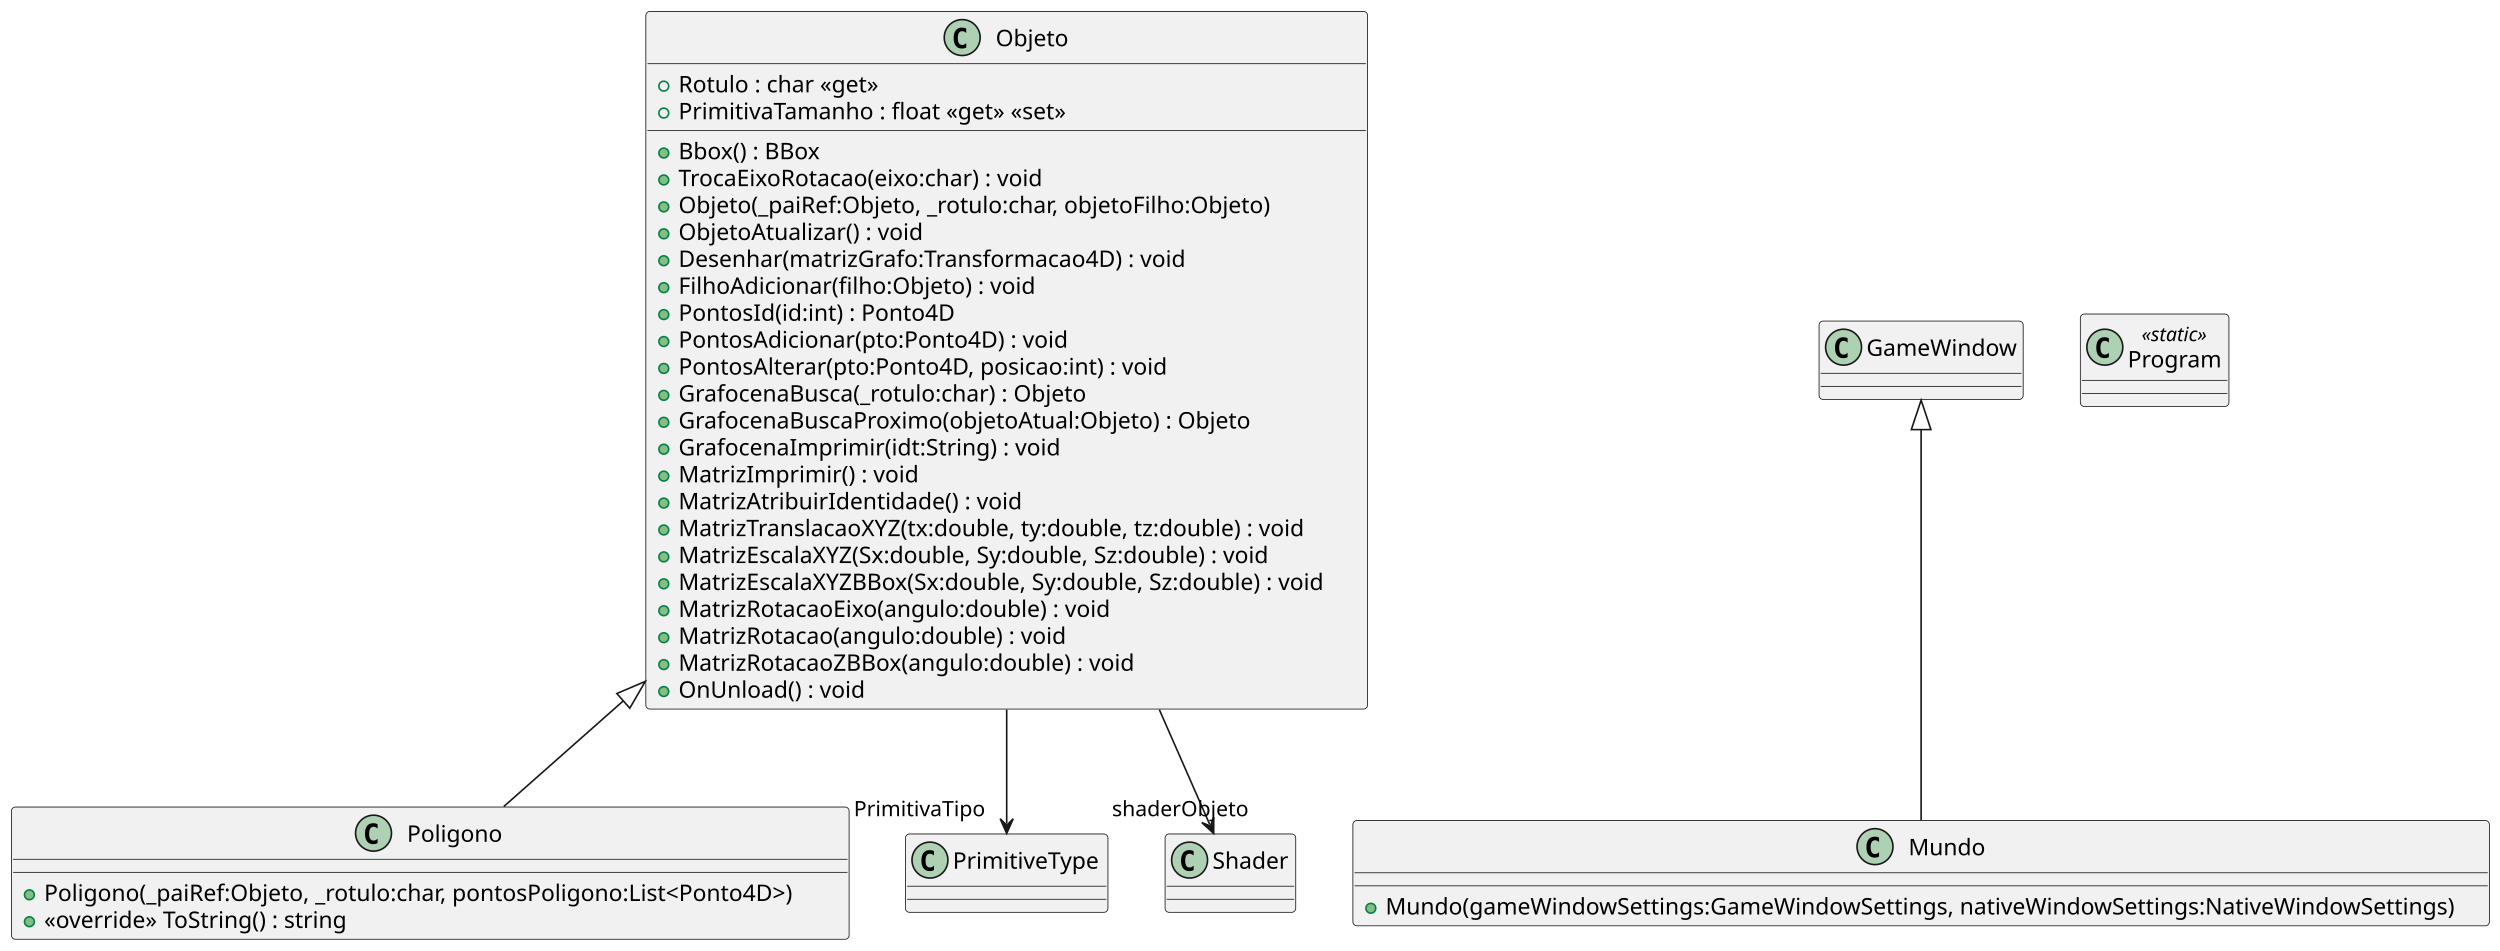
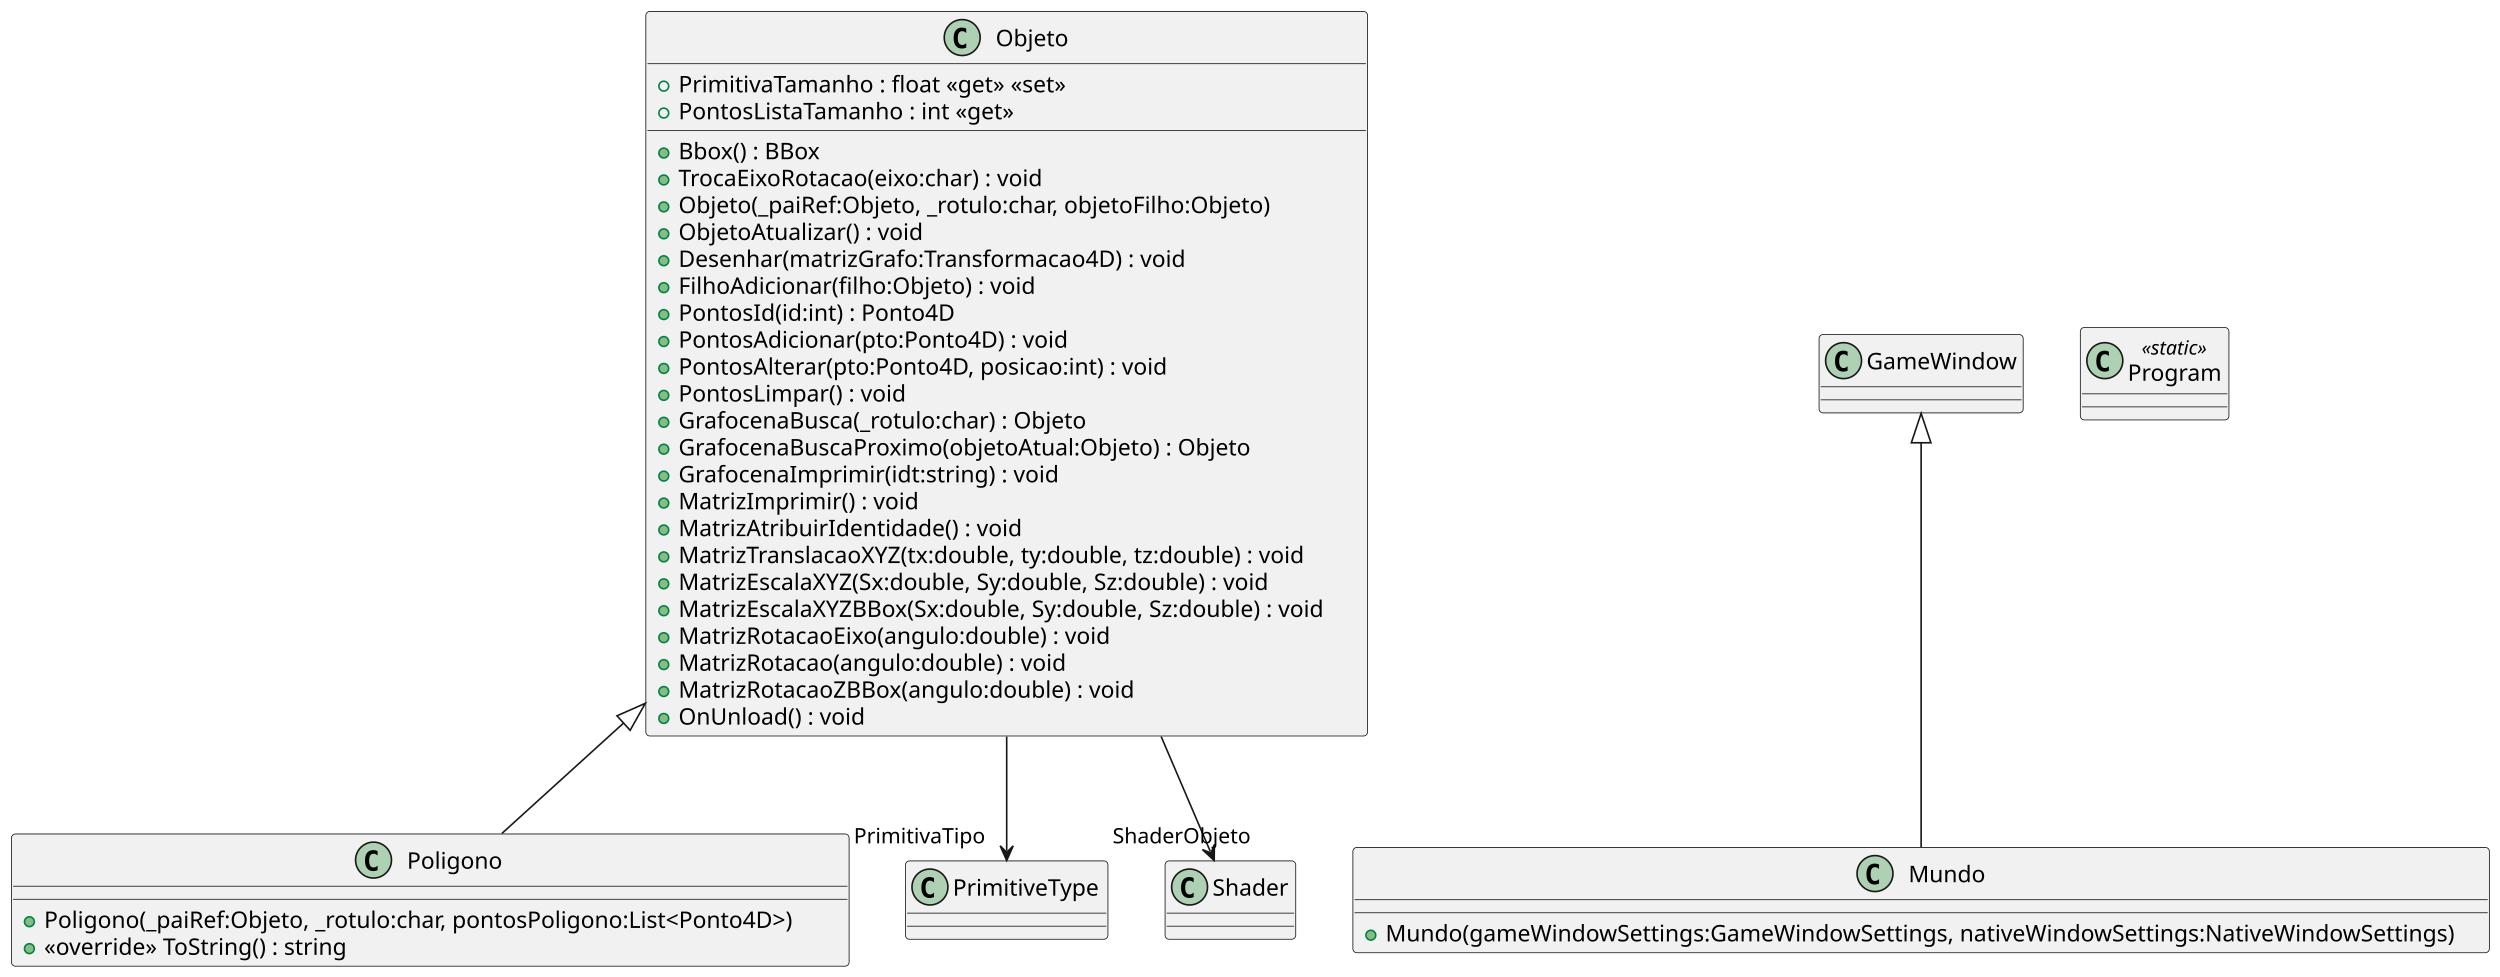
- <svg xmlns="http://www.w3.org/2000/svg" contentStyleType="text/css" height="582px" preserveAspectRatio="none" style="width:1531px;height:582px;background:#FFFFFF;" version="1.1" viewBox="0 0 1531 582" width="1531px" zoomAndPan="magnify">
+ <svg xmlns="http://www.w3.org/2000/svg" contentStyleType="text/css" height="598px" preserveAspectRatio="none" style="width:1531px;height:598px;background:#FFFFFF;" version="1.1" viewBox="0 0 1531 598" width="1531px" zoomAndPan="magnify">
  <defs />
  <g>
    <g id="elem_Poligono">
-       <rect codeLine="1" fill="#F1F1F1" height="80.977" id="Poligono" rx="2.5" ry="2.5" style="stroke:#181818;stroke-width:0.5;" width="513" x="7" y="494.23" />
-       <ellipse cx="228.75" cy="510.23" fill="#ADD1B2" rx="11" ry="11" style="stroke:#181818;stroke-width:1.0;" />
-       <path d="M231.223,516.373 Q230.642,516.672 230.003,516.821 Q229.364,516.971 228.658,516.971 Q226.151,516.971 224.832,515.319 Q223.512,513.667 223.512,510.546 Q223.512,507.416 224.832,505.765 Q226.151,504.113 228.658,504.113 Q229.364,504.113 230.011,504.262 Q230.659,504.412 231.223,504.711 L231.223,507.433 Q230.592,506.852 229.999,506.582 Q229.405,506.312 228.774,506.312 Q227.43,506.312 226.745,507.379 Q226.06,508.446 226.06,510.546 Q226.06,512.638 226.745,513.704 Q227.43,514.771 228.774,514.771 Q229.405,514.771 229.999,514.501 Q230.592,514.231 231.223,513.65 Z " fill="#000000" />
-       <text fill="#000000" font-family="sans-serif" font-size="14" lengthAdjust="spacing" textLength="61" x="249.25" y="515.521">Poligono</text>
-       <line style="stroke:#181818;stroke-width:0.5;" x1="8" x2="519" y1="526.23" y2="526.23" />
-       <line style="stroke:#181818;stroke-width:0.5;" x1="8" x2="519" y1="534.23" y2="534.23" />
-       <ellipse cx="18" cy="547.974" fill="#84BE84" rx="3" ry="3" style="stroke:#038048;stroke-width:1.0;" />
-       <text fill="#000000" font-family="sans-serif" font-size="14" lengthAdjust="spacing" textLength="487" x="27" y="551.765">Poligono(_paiRef:Objeto, _rotulo:char, pontosPoligono:List&lt;Ponto4D&gt;)</text>
-       <ellipse cx="18" cy="564.462" fill="#84BE84" rx="3" ry="3" style="stroke:#038048;stroke-width:1.0;" />
-       <text fill="#000000" font-family="sans-serif" font-size="14" lengthAdjust="spacing" textLength="196" x="27" y="568.253">«override» ToString() : string</text>
+       <rect codeLine="1" fill="#F1F1F1" height="80.977" id="Poligono" rx="2.5" ry="2.5" style="stroke:#181818;stroke-width:0.5;" width="513" x="7" y="510.72" />
+       <ellipse cx="228.75" cy="526.72" fill="#ADD1B2" rx="11" ry="11" style="stroke:#181818;stroke-width:1.0;" />
+       <path d="M231.223,532.863 Q230.642,533.162 230.003,533.311 Q229.364,533.461 228.658,533.461 Q226.151,533.461 224.832,531.809 Q223.512,530.157 223.512,527.036 Q223.512,523.907 224.832,522.255 Q226.151,520.603 228.658,520.603 Q229.364,520.603 230.011,520.752 Q230.659,520.902 231.223,521.201 L231.223,523.923 Q230.592,523.342 229.999,523.072 Q229.405,522.803 228.774,522.803 Q227.43,522.803 226.745,523.869 Q226.06,524.936 226.06,527.036 Q226.06,529.128 226.745,530.194 Q227.43,531.261 228.774,531.261 Q229.405,531.261 229.999,530.991 Q230.592,530.721 231.223,530.14 Z " fill="#000000" />
+       <text fill="#000000" font-family="sans-serif" font-size="14" lengthAdjust="spacing" textLength="61" x="249.25" y="532.011">Poligono</text>
+       <line style="stroke:#181818;stroke-width:0.5;" x1="8" x2="519" y1="542.72" y2="542.72" />
+       <line style="stroke:#181818;stroke-width:0.5;" x1="8" x2="519" y1="550.72" y2="550.72" />
+       <ellipse cx="18" cy="564.464" fill="#84BE84" rx="3" ry="3" style="stroke:#038048;stroke-width:1.0;" />
+       <text fill="#000000" font-family="sans-serif" font-size="14" lengthAdjust="spacing" textLength="487" x="27" y="568.255">Poligono(_paiRef:Objeto, _rotulo:char, pontosPoligono:List&lt;Ponto4D&gt;)</text>
+       <ellipse cx="18" cy="580.952" fill="#84BE84" rx="3" ry="3" style="stroke:#038048;stroke-width:1.0;" />
+       <text fill="#000000" font-family="sans-serif" font-size="14" lengthAdjust="spacing" textLength="196" x="27" y="584.743">«override» ToString() : string</text>
    </g>
    <g id="elem_Objeto">
-       <rect codeLine="1" fill="#F1F1F1" height="427.231" id="Objeto" rx="2.5" ry="2.5" style="stroke:#181818;stroke-width:0.5;" width="442" x="395.5" y="7" />
+       <rect codeLine="1" fill="#F1F1F1" height="443.719" id="Objeto" rx="2.5" ry="2.5" style="stroke:#181818;stroke-width:0.5;" width="442" x="395.5" y="7" />
      <ellipse cx="589.25" cy="23" fill="#ADD1B2" rx="11" ry="11" style="stroke:#181818;stroke-width:1.0;" />
      <path d="M591.723,29.143 Q591.142,29.442 590.503,29.591 Q589.864,29.741 589.158,29.741 Q586.651,29.741 585.332,28.089 Q584.012,26.437 584.012,23.316 Q584.012,20.186 585.332,18.535 Q586.651,16.883 589.158,16.883 Q589.864,16.883 590.511,17.032 Q591.159,17.182 591.723,17.48 L591.723,20.203 Q591.092,19.622 590.499,19.352 Q589.905,19.082 589.274,19.082 Q587.93,19.082 587.245,20.149 Q586.56,21.216 586.56,23.316 Q586.56,25.408 587.245,26.474 Q587.93,27.541 589.274,27.541 Q589.905,27.541 590.499,27.271 Q591.092,27.002 591.723,26.42 Z " fill="#000000" />
      <text fill="#000000" font-family="sans-serif" font-size="14" lengthAdjust="spacing" textLength="46" x="609.75" y="28.291">Objeto</text>
      <line style="stroke:#181818;stroke-width:0.5;" x1="396.5" x2="836.5" y1="39" y2="39" />
      <ellipse cx="406.5" cy="52.744" fill="none" rx="3" ry="3" style="stroke:#038048;stroke-width:1.0;" />
-       <text fill="#000000" font-family="sans-serif" font-size="14" lengthAdjust="spacing" textLength="127" x="415.5" y="56.535">Rotulo : char «get»</text>
+       <text fill="#000000" font-family="sans-serif" font-size="14" lengthAdjust="spacing" textLength="245" x="415.5" y="56.535">PrimitivaTamanho : float «get» «set»</text>
      <ellipse cx="406.5" cy="69.232" fill="none" rx="3" ry="3" style="stroke:#038048;stroke-width:1.0;" />
-       <text fill="#000000" font-family="sans-serif" font-size="14" lengthAdjust="spacing" textLength="245" x="415.5" y="73.023">PrimitivaTamanho : float «get» «set»</text>
+       <text fill="#000000" font-family="sans-serif" font-size="14" lengthAdjust="spacing" textLength="213" x="415.5" y="73.023">PontosListaTamanho : int «get»</text>
      <line style="stroke:#181818;stroke-width:0.5;" x1="396.5" x2="836.5" y1="79.977" y2="79.977" />
      <ellipse cx="406.5" cy="93.721" fill="#84BE84" rx="3" ry="3" style="stroke:#038048;stroke-width:1.0;" />
      <text fill="#000000" font-family="sans-serif" font-size="14" lengthAdjust="spacing" textLength="91" x="415.5" y="97.512">Bbox() : BBox</text>
      <ellipse cx="406.5" cy="110.209" fill="#84BE84" rx="3" ry="3" style="stroke:#038048;stroke-width:1.0;" />
      <text fill="#000000" font-family="sans-serif" font-size="14" lengthAdjust="spacing" textLength="239" x="415.5" y="114">TrocaEixoRotacao(eixo:char) : void</text>
      <ellipse cx="406.5" cy="126.697" fill="#84BE84" rx="3" ry="3" style="stroke:#038048;stroke-width:1.0;" />
      <text fill="#000000" font-family="sans-serif" font-size="14" lengthAdjust="spacing" textLength="383" x="415.5" y="130.488">Objeto(_paiRef:Objeto, _rotulo:char, objetoFilho:Objeto)</text>
      <ellipse cx="406.5" cy="143.185" fill="#84BE84" rx="3" ry="3" style="stroke:#038048;stroke-width:1.0;" />
      <text fill="#000000" font-family="sans-serif" font-size="14" lengthAdjust="spacing" textLength="159" x="415.5" y="146.977">ObjetoAtualizar() : void</text>
      <ellipse cx="406.5" cy="159.674" fill="#84BE84" rx="3" ry="3" style="stroke:#038048;stroke-width:1.0;" />
      <text fill="#000000" font-family="sans-serif" font-size="14" lengthAdjust="spacing" textLength="325" x="415.5" y="163.465">Desenhar(matrizGrafo:Transformacao4D) : void</text>
      <ellipse cx="406.5" cy="176.162" fill="#84BE84" rx="3" ry="3" style="stroke:#038048;stroke-width:1.0;" />
      <text fill="#000000" font-family="sans-serif" font-size="14" lengthAdjust="spacing" textLength="232" x="415.5" y="179.953">FilhoAdicionar(filho:Objeto) : void</text>
      <ellipse cx="406.5" cy="192.65" fill="#84BE84" rx="3" ry="3" style="stroke:#038048;stroke-width:1.0;" />
      <text fill="#000000" font-family="sans-serif" font-size="14" lengthAdjust="spacing" textLength="176" x="415.5" y="196.441">PontosId(id:int) : Ponto4D</text>
      <ellipse cx="406.5" cy="209.139" fill="#84BE84" rx="3" ry="3" style="stroke:#038048;stroke-width:1.0;" />
      <text fill="#000000" font-family="sans-serif" font-size="14" lengthAdjust="spacing" textLength="250" x="415.5" y="212.93">PontosAdicionar(pto:Ponto4D) : void</text>
      <ellipse cx="406.5" cy="225.627" fill="#84BE84" rx="3" ry="3" style="stroke:#038048;stroke-width:1.0;" />
      <text fill="#000000" font-family="sans-serif" font-size="14" lengthAdjust="spacing" textLength="314" x="415.5" y="229.418">PontosAlterar(pto:Ponto4D, posicao:int) : void</text>
      <ellipse cx="406.5" cy="242.115" fill="#84BE84" rx="3" ry="3" style="stroke:#038048;stroke-width:1.0;" />
-       <text fill="#000000" font-family="sans-serif" font-size="14" lengthAdjust="spacing" textLength="260" x="415.5" y="245.906">GrafocenaBusca(_rotulo:char) : Objeto</text>
+       <text fill="#000000" font-family="sans-serif" font-size="14" lengthAdjust="spacing" textLength="145" x="415.5" y="245.906">PontosLimpar() : void</text>
      <ellipse cx="406.5" cy="258.603" fill="#84BE84" rx="3" ry="3" style="stroke:#038048;stroke-width:1.0;" />
-       <text fill="#000000" font-family="sans-serif" font-size="14" lengthAdjust="spacing" textLength="365" x="415.5" y="262.394">GrafocenaBuscaProximo(objetoAtual:Objeto) : Objeto</text>
+       <text fill="#000000" font-family="sans-serif" font-size="14" lengthAdjust="spacing" textLength="260" x="415.5" y="262.394">GrafocenaBusca(_rotulo:char) : Objeto</text>
      <ellipse cx="406.5" cy="275.092" fill="#84BE84" rx="3" ry="3" style="stroke:#038048;stroke-width:1.0;" />
-       <text fill="#000000" font-family="sans-serif" font-size="14" lengthAdjust="spacing" textLength="243" x="415.5" y="278.883">GrafocenaImprimir(idt:String) : void</text>
+       <text fill="#000000" font-family="sans-serif" font-size="14" lengthAdjust="spacing" textLength="365" x="415.5" y="278.883">GrafocenaBuscaProximo(objetoAtual:Objeto) : Objeto</text>
      <ellipse cx="406.5" cy="291.58" fill="#84BE84" rx="3" ry="3" style="stroke:#038048;stroke-width:1.0;" />
-       <text fill="#000000" font-family="sans-serif" font-size="14" lengthAdjust="spacing" textLength="153" x="415.5" y="295.371">MatrizImprimir() : void</text>
+       <text fill="#000000" font-family="sans-serif" font-size="14" lengthAdjust="spacing" textLength="242" x="415.5" y="295.371">GrafocenaImprimir(idt:string) : void</text>
      <ellipse cx="406.5" cy="308.068" fill="#84BE84" rx="3" ry="3" style="stroke:#038048;stroke-width:1.0;" />
-       <text fill="#000000" font-family="sans-serif" font-size="14" lengthAdjust="spacing" textLength="220" x="415.5" y="311.859">MatrizAtribuirIdentidade() : void</text>
+       <text fill="#000000" font-family="sans-serif" font-size="14" lengthAdjust="spacing" textLength="153" x="415.5" y="311.859">MatrizImprimir() : void</text>
      <ellipse cx="406.5" cy="324.557" fill="#84BE84" rx="3" ry="3" style="stroke:#038048;stroke-width:1.0;" />
-       <text fill="#000000" font-family="sans-serif" font-size="14" lengthAdjust="spacing" textLength="406" x="415.5" y="328.348">MatrizTranslacaoXYZ(tx:double, ty:double, tz:double) : void</text>
+       <text fill="#000000" font-family="sans-serif" font-size="14" lengthAdjust="spacing" textLength="220" x="415.5" y="328.348">MatrizAtribuirIdentidade() : void</text>
      <ellipse cx="406.5" cy="341.045" fill="#84BE84" rx="3" ry="3" style="stroke:#038048;stroke-width:1.0;" />
-       <text fill="#000000" font-family="sans-serif" font-size="14" lengthAdjust="spacing" textLength="382" x="415.5" y="344.836">MatrizEscalaXYZ(Sx:double, Sy:double, Sz:double) : void</text>
+       <text fill="#000000" font-family="sans-serif" font-size="14" lengthAdjust="spacing" textLength="406" x="415.5" y="344.836">MatrizTranslacaoXYZ(tx:double, ty:double, tz:double) : void</text>
      <ellipse cx="406.5" cy="357.533" fill="#84BE84" rx="3" ry="3" style="stroke:#038048;stroke-width:1.0;" />
-       <text fill="#000000" font-family="sans-serif" font-size="14" lengthAdjust="spacing" textLength="416" x="415.5" y="361.324">MatrizEscalaXYZBBox(Sx:double, Sy:double, Sz:double) : void</text>
+       <text fill="#000000" font-family="sans-serif" font-size="14" lengthAdjust="spacing" textLength="382" x="415.5" y="361.324">MatrizEscalaXYZ(Sx:double, Sy:double, Sz:double) : void</text>
      <ellipse cx="406.5" cy="374.022" fill="#84BE84" rx="3" ry="3" style="stroke:#038048;stroke-width:1.0;" />
-       <text fill="#000000" font-family="sans-serif" font-size="14" lengthAdjust="spacing" textLength="279" x="415.5" y="377.812">MatrizRotacaoEixo(angulo:double) : void</text>
+       <text fill="#000000" font-family="sans-serif" font-size="14" lengthAdjust="spacing" textLength="416" x="415.5" y="377.812">MatrizEscalaXYZBBox(Sx:double, Sy:double, Sz:double) : void</text>
      <ellipse cx="406.5" cy="390.51" fill="#84BE84" rx="3" ry="3" style="stroke:#038048;stroke-width:1.0;" />
-       <text fill="#000000" font-family="sans-serif" font-size="14" lengthAdjust="spacing" textLength="249" x="415.5" y="394.301">MatrizRotacao(angulo:double) : void</text>
+       <text fill="#000000" font-family="sans-serif" font-size="14" lengthAdjust="spacing" textLength="279" x="415.5" y="394.301">MatrizRotacaoEixo(angulo:double) : void</text>
      <ellipse cx="406.5" cy="406.998" fill="#84BE84" rx="3" ry="3" style="stroke:#038048;stroke-width:1.0;" />
-       <text fill="#000000" font-family="sans-serif" font-size="14" lengthAdjust="spacing" textLength="291" x="415.5" y="410.789">MatrizRotacaoZBBox(angulo:double) : void</text>
+       <text fill="#000000" font-family="sans-serif" font-size="14" lengthAdjust="spacing" textLength="249" x="415.5" y="410.789">MatrizRotacao(angulo:double) : void</text>
      <ellipse cx="406.5" cy="423.486" fill="#84BE84" rx="3" ry="3" style="stroke:#038048;stroke-width:1.0;" />
-       <text fill="#000000" font-family="sans-serif" font-size="14" lengthAdjust="spacing" textLength="120" x="415.5" y="427.277">OnUnload() : void</text>
+       <text fill="#000000" font-family="sans-serif" font-size="14" lengthAdjust="spacing" textLength="291" x="415.5" y="427.277">MatrizRotacaoZBBox(angulo:double) : void</text>
+       <ellipse cx="406.5" cy="439.975" fill="#84BE84" rx="3" ry="3" style="stroke:#038048;stroke-width:1.0;" />
+       <text fill="#000000" font-family="sans-serif" font-size="14" lengthAdjust="spacing" textLength="120" x="415.5" y="443.766">OnUnload() : void</text>
    </g>
    <g id="elem_Mundo">
-       <rect codeLine="1" fill="#F1F1F1" height="64.488" id="Mundo" rx="2.5" ry="2.5" style="stroke:#181818;stroke-width:0.5;" width="696" x="828.5" y="502.48" />
-       <ellipse cx="1148.25" cy="518.48" fill="#ADD1B2" rx="11" ry="11" style="stroke:#181818;stroke-width:1.0;" />
-       <path d="M1150.723,524.623 Q1150.142,524.922 1149.503,525.071 Q1148.864,525.221 1148.158,525.221 Q1145.651,525.221 1144.332,523.569 Q1143.012,521.917 1143.012,518.796 Q1143.012,515.667 1144.332,514.015 Q1145.651,512.363 1148.158,512.363 Q1148.864,512.363 1149.511,512.512 Q1150.159,512.662 1150.723,512.961 L1150.723,515.683 Q1150.092,515.102 1149.499,514.832 Q1148.905,514.562 1148.274,514.562 Q1146.93,514.562 1146.245,515.629 Q1145.56,516.696 1145.56,518.796 Q1145.56,520.888 1146.245,521.954 Q1146.93,523.021 1148.274,523.021 Q1148.905,523.021 1149.499,522.751 Q1150.092,522.481 1150.723,521.9 Z " fill="#000000" />
-       <text fill="#000000" font-family="sans-serif" font-size="14" lengthAdjust="spacing" textLength="48" x="1168.75" y="523.771">Mundo</text>
-       <line style="stroke:#181818;stroke-width:0.5;" x1="829.5" x2="1523.5" y1="534.48" y2="534.48" />
-       <line style="stroke:#181818;stroke-width:0.5;" x1="829.5" x2="1523.5" y1="542.48" y2="542.48" />
-       <ellipse cx="839.5" cy="556.224" fill="#84BE84" rx="3" ry="3" style="stroke:#038048;stroke-width:1.0;" />
-       <text fill="#000000" font-family="sans-serif" font-size="14" lengthAdjust="spacing" textLength="670" x="848.5" y="560.015">Mundo(gameWindowSettings:GameWindowSettings, nativeWindowSettings:NativeWindowSettings)</text>
+       <rect codeLine="1" fill="#F1F1F1" height="64.488" id="Mundo" rx="2.5" ry="2.5" style="stroke:#181818;stroke-width:0.5;" width="696" x="828.5" y="518.97" />
+       <ellipse cx="1148.25" cy="534.97" fill="#ADD1B2" rx="11" ry="11" style="stroke:#181818;stroke-width:1.0;" />
+       <path d="M1150.723,541.113 Q1150.142,541.412 1149.503,541.561 Q1148.864,541.711 1148.158,541.711 Q1145.651,541.711 1144.332,540.059 Q1143.012,538.407 1143.012,535.286 Q1143.012,532.157 1144.332,530.505 Q1145.651,528.853 1148.158,528.853 Q1148.864,528.853 1149.511,529.002 Q1150.159,529.152 1150.723,529.451 L1150.723,532.173 Q1150.092,531.592 1149.499,531.322 Q1148.905,531.053 1148.274,531.053 Q1146.93,531.053 1146.245,532.119 Q1145.56,533.186 1145.56,535.286 Q1145.56,537.378 1146.245,538.444 Q1146.93,539.511 1148.274,539.511 Q1148.905,539.511 1149.499,539.241 Q1150.092,538.971 1150.723,538.39 Z " fill="#000000" />
+       <text fill="#000000" font-family="sans-serif" font-size="14" lengthAdjust="spacing" textLength="48" x="1168.75" y="540.261">Mundo</text>
+       <line style="stroke:#181818;stroke-width:0.5;" x1="829.5" x2="1523.5" y1="550.97" y2="550.97" />
+       <line style="stroke:#181818;stroke-width:0.5;" x1="829.5" x2="1523.5" y1="558.97" y2="558.97" />
+       <ellipse cx="839.5" cy="572.714" fill="#84BE84" rx="3" ry="3" style="stroke:#038048;stroke-width:1.0;" />
+       <text fill="#000000" font-family="sans-serif" font-size="14" lengthAdjust="spacing" textLength="670" x="848.5" y="576.505">Mundo(gameWindowSettings:GameWindowSettings, nativeWindowSettings:NativeWindowSettings)</text>
    </g>
    <g id="elem_GameWindow">
-       <rect fill="#F1F1F1" height="48" id="GameWindow" rx="2.5" ry="2.5" style="stroke:#181818;stroke-width:0.5;" width="125" x="1114" y="196.62" />
-       <ellipse cx="1129" cy="212.62" fill="#ADD1B2" rx="11" ry="11" style="stroke:#181818;stroke-width:1.0;" />
-       <path d="M1131.473,218.763 Q1130.892,219.062 1130.253,219.211 Q1129.614,219.361 1128.908,219.361 Q1126.401,219.361 1125.082,217.709 Q1123.762,216.057 1123.762,212.936 Q1123.762,209.806 1125.082,208.155 Q1126.401,206.503 1128.908,206.503 Q1129.614,206.503 1130.261,206.652 Q1130.909,206.802 1131.473,207.101 L1131.473,209.823 Q1130.842,209.242 1130.249,208.972 Q1129.655,208.702 1129.024,208.702 Q1127.68,208.702 1126.995,209.769 Q1126.31,210.836 1126.31,212.936 Q1126.31,215.028 1126.995,216.094 Q1127.68,217.161 1129.024,217.161 Q1129.655,217.161 1130.249,216.891 Q1130.842,216.621 1131.473,216.04 Z " fill="#000000" />
-       <text fill="#000000" font-family="sans-serif" font-size="14" lengthAdjust="spacing" textLength="93" x="1143" y="217.911">GameWindow</text>
-       <line style="stroke:#181818;stroke-width:0.5;" x1="1115" x2="1238" y1="228.62" y2="228.62" />
-       <line style="stroke:#181818;stroke-width:0.5;" x1="1115" x2="1238" y1="236.62" y2="236.62" />
+       <rect fill="#F1F1F1" height="48" id="GameWindow" rx="2.5" ry="2.5" style="stroke:#181818;stroke-width:0.5;" width="125" x="1114" y="204.86" />
+       <ellipse cx="1129" cy="220.86" fill="#ADD1B2" rx="11" ry="11" style="stroke:#181818;stroke-width:1.0;" />
+       <path d="M1131.473,227.003 Q1130.892,227.302 1130.253,227.451 Q1129.614,227.601 1128.908,227.601 Q1126.401,227.601 1125.082,225.949 Q1123.762,224.297 1123.762,221.176 Q1123.762,218.047 1125.082,216.395 Q1126.401,214.743 1128.908,214.743 Q1129.614,214.743 1130.261,214.892 Q1130.909,215.042 1131.473,215.34 L1131.473,218.063 Q1130.842,217.482 1130.249,217.212 Q1129.655,216.942 1129.024,216.942 Q1127.68,216.942 1126.995,218.009 Q1126.31,219.076 1126.31,221.176 Q1126.31,223.268 1126.995,224.334 Q1127.68,225.401 1129.024,225.401 Q1129.655,225.401 1130.249,225.131 Q1130.842,224.862 1131.473,224.28 Z " fill="#000000" />
+       <text fill="#000000" font-family="sans-serif" font-size="14" lengthAdjust="spacing" textLength="93" x="1143" y="226.151">GameWindow</text>
+       <line style="stroke:#181818;stroke-width:0.5;" x1="1115" x2="1238" y1="236.86" y2="236.86" />
+       <line style="stroke:#181818;stroke-width:0.5;" x1="1115" x2="1238" y1="244.86" y2="244.86" />
    </g>
    <g id="elem_PrimitiveType">
-       <rect fill="#F1F1F1" height="48" id="PrimitiveType" rx="2.5" ry="2.5" style="stroke:#181818;stroke-width:0.5;" width="124" x="554.5" y="510.72" />
-       <ellipse cx="569.5" cy="526.72" fill="#ADD1B2" rx="11" ry="11" style="stroke:#181818;stroke-width:1.0;" />
-       <path d="M571.973,532.863 Q571.392,533.162 570.753,533.311 Q570.114,533.461 569.408,533.461 Q566.901,533.461 565.582,531.809 Q564.262,530.157 564.262,527.036 Q564.262,523.907 565.582,522.255 Q566.901,520.603 569.408,520.603 Q570.114,520.603 570.761,520.752 Q571.409,520.902 571.973,521.201 L571.973,523.923 Q571.342,523.342 570.749,523.072 Q570.155,522.803 569.524,522.803 Q568.18,522.803 567.495,523.869 Q566.81,524.936 566.81,527.036 Q566.81,529.128 567.495,530.194 Q568.18,531.261 569.524,531.261 Q570.155,531.261 570.749,530.991 Q571.342,530.721 571.973,530.14 Z " fill="#000000" />
-       <text fill="#000000" font-family="sans-serif" font-size="14" lengthAdjust="spacing" textLength="92" x="583.5" y="532.011">PrimitiveType</text>
-       <line style="stroke:#181818;stroke-width:0.5;" x1="555.5" x2="677.5" y1="542.72" y2="542.72" />
-       <line style="stroke:#181818;stroke-width:0.5;" x1="555.5" x2="677.5" y1="550.72" y2="550.72" />
+       <rect fill="#F1F1F1" height="48" id="PrimitiveType" rx="2.5" ry="2.5" style="stroke:#181818;stroke-width:0.5;" width="124" x="554.5" y="527.21" />
+       <ellipse cx="569.5" cy="543.21" fill="#ADD1B2" rx="11" ry="11" style="stroke:#181818;stroke-width:1.0;" />
+       <path d="M571.973,549.353 Q571.392,549.652 570.753,549.801 Q570.114,549.951 569.408,549.951 Q566.901,549.951 565.582,548.299 Q564.262,546.647 564.262,543.526 Q564.262,540.396 565.582,538.745 Q566.901,537.093 569.408,537.093 Q570.114,537.093 570.761,537.242 Q571.409,537.392 571.973,537.691 L571.973,540.413 Q571.342,539.832 570.749,539.562 Q570.155,539.293 569.524,539.293 Q568.18,539.293 567.495,540.359 Q566.81,541.426 566.81,543.526 Q566.81,545.618 567.495,546.684 Q568.18,547.751 569.524,547.751 Q570.155,547.751 570.749,547.481 Q571.342,547.212 571.973,546.63 Z " fill="#000000" />
+       <text fill="#000000" font-family="sans-serif" font-size="14" lengthAdjust="spacing" textLength="92" x="583.5" y="548.501">PrimitiveType</text>
+       <line style="stroke:#181818;stroke-width:0.5;" x1="555.5" x2="677.5" y1="559.21" y2="559.21" />
+       <line style="stroke:#181818;stroke-width:0.5;" x1="555.5" x2="677.5" y1="567.21" y2="567.21" />
    </g>
    <g id="elem_Shader">
-       <rect fill="#F1F1F1" height="48" id="Shader" rx="2.5" ry="2.5" style="stroke:#181818;stroke-width:0.5;" width="80" x="713.5" y="510.72" />
-       <ellipse cx="728.5" cy="526.72" fill="#ADD1B2" rx="11" ry="11" style="stroke:#181818;stroke-width:1.0;" />
-       <path d="M730.973,532.863 Q730.392,533.162 729.753,533.311 Q729.114,533.461 728.408,533.461 Q725.901,533.461 724.582,531.809 Q723.262,530.157 723.262,527.036 Q723.262,523.907 724.582,522.255 Q725.901,520.603 728.408,520.603 Q729.114,520.603 729.761,520.752 Q730.409,520.902 730.973,521.201 L730.973,523.923 Q730.342,523.342 729.749,523.072 Q729.155,522.803 728.524,522.803 Q727.18,522.803 726.495,523.869 Q725.81,524.936 725.81,527.036 Q725.81,529.128 726.495,530.194 Q727.18,531.261 728.524,531.261 Q729.155,531.261 729.749,530.991 Q730.342,530.721 730.973,530.14 Z " fill="#000000" />
-       <text fill="#000000" font-family="sans-serif" font-size="14" lengthAdjust="spacing" textLength="48" x="742.5" y="532.011">Shader</text>
-       <line style="stroke:#181818;stroke-width:0.5;" x1="714.5" x2="792.5" y1="542.72" y2="542.72" />
-       <line style="stroke:#181818;stroke-width:0.5;" x1="714.5" x2="792.5" y1="550.72" y2="550.72" />
+       <rect fill="#F1F1F1" height="48" id="Shader" rx="2.5" ry="2.5" style="stroke:#181818;stroke-width:0.5;" width="80" x="713.5" y="527.21" />
+       <ellipse cx="728.5" cy="543.21" fill="#ADD1B2" rx="11" ry="11" style="stroke:#181818;stroke-width:1.0;" />
+       <path d="M730.973,549.353 Q730.392,549.652 729.753,549.801 Q729.114,549.951 728.408,549.951 Q725.901,549.951 724.582,548.299 Q723.262,546.647 723.262,543.526 Q723.262,540.396 724.582,538.745 Q725.901,537.093 728.408,537.093 Q729.114,537.093 729.761,537.242 Q730.409,537.392 730.973,537.691 L730.973,540.413 Q730.342,539.832 729.749,539.562 Q729.155,539.293 728.524,539.293 Q727.18,539.293 726.495,540.359 Q725.81,541.426 725.81,543.526 Q725.81,545.618 726.495,546.684 Q727.18,547.751 728.524,547.751 Q729.155,547.751 729.749,547.481 Q730.342,547.212 730.973,546.63 Z " fill="#000000" />
+       <text fill="#000000" font-family="sans-serif" font-size="14" lengthAdjust="spacing" textLength="48" x="742.5" y="548.501">Shader</text>
+       <line style="stroke:#181818;stroke-width:0.5;" x1="714.5" x2="792.5" y1="559.21" y2="559.21" />
+       <line style="stroke:#181818;stroke-width:0.5;" x1="714.5" x2="792.5" y1="567.21" y2="567.21" />
    </g>
    <g id="elem_Program">
-       <rect codeLine="1" fill="#F1F1F1" height="56.621" id="Program" rx="2.5" ry="2.5" style="stroke:#181818;stroke-width:0.5;" width="91" x="1274" y="192.31" />
-       <ellipse cx="1289" cy="212.62" fill="#ADD1B2" rx="11" ry="11" style="stroke:#181818;stroke-width:1.0;" />
-       <path d="M1291.473,218.764 Q1290.892,219.062 1290.253,219.212 Q1289.614,219.361 1288.908,219.361 Q1286.401,219.361 1285.082,217.709 Q1283.762,216.058 1283.762,212.936 Q1283.762,209.807 1285.082,208.155 Q1286.401,206.503 1288.908,206.503 Q1289.614,206.503 1290.261,206.653 Q1290.909,206.802 1291.473,207.101 L1291.473,209.824 Q1290.842,209.243 1290.249,208.973 Q1289.655,208.703 1289.024,208.703 Q1287.68,208.703 1286.995,209.77 Q1286.31,210.836 1286.31,212.936 Q1286.31,215.028 1286.995,216.095 Q1287.68,217.162 1289.024,217.162 Q1289.655,217.162 1290.249,216.892 Q1290.842,216.622 1291.473,216.041 Z " fill="#000000" />
-       <text fill="#000000" font-family="sans-serif" font-size="12" font-style="italic" lengthAdjust="spacing" textLength="42" x="1311.5" y="208.912">«static»</text>
-       <text fill="#000000" font-family="sans-serif" font-size="14" lengthAdjust="spacing" textLength="59" x="1303" y="224.978">Program</text>
-       <line style="stroke:#181818;stroke-width:0.5;" x1="1275" x2="1364" y1="232.931" y2="232.931" />
-       <line style="stroke:#181818;stroke-width:0.5;" x1="1275" x2="1364" y1="240.931" y2="240.931" />
+       <rect codeLine="1" fill="#F1F1F1" height="56.621" id="Program" rx="2.5" ry="2.5" style="stroke:#181818;stroke-width:0.5;" width="91" x="1274" y="200.55" />
+       <ellipse cx="1289" cy="220.861" fill="#ADD1B2" rx="11" ry="11" style="stroke:#181818;stroke-width:1.0;" />
+       <path d="M1291.473,227.004 Q1290.892,227.302 1290.253,227.452 Q1289.614,227.601 1288.908,227.601 Q1286.401,227.601 1285.082,225.949 Q1283.762,224.298 1283.762,221.177 Q1283.762,218.047 1285.082,216.395 Q1286.401,214.743 1288.908,214.743 Q1289.614,214.743 1290.261,214.893 Q1290.909,215.042 1291.473,215.341 L1291.473,218.064 Q1290.842,217.483 1290.249,217.213 Q1289.655,216.943 1289.024,216.943 Q1287.68,216.943 1286.995,218.01 Q1286.31,219.076 1286.31,221.177 Q1286.31,223.268 1286.995,224.335 Q1287.68,225.402 1289.024,225.402 Q1289.655,225.402 1290.249,225.132 Q1290.842,224.862 1291.473,224.281 Z " fill="#000000" />
+       <text fill="#000000" font-family="sans-serif" font-size="12" font-style="italic" lengthAdjust="spacing" textLength="42" x="1311.5" y="217.152">«static»</text>
+       <text fill="#000000" font-family="sans-serif" font-size="14" lengthAdjust="spacing" textLength="59" x="1303" y="233.218">Program</text>
+       <line style="stroke:#181818;stroke-width:0.5;" x1="1275" x2="1364" y1="241.171" y2="241.171" />
+       <line style="stroke:#181818;stroke-width:0.5;" x1="1275" x2="1364" y1="249.171" y2="249.171" />
    </g>
    <g id="link_Objeto_Poligono">
-       <path codeLine="5" d="M381.714,429.201 C348.964,458.151 331.92,473.23 308.51,493.93 " fill="none" id="Objeto-backto-Poligono" style="stroke:#181818;stroke-width:1.0;" />
-       <polygon fill="none" points="395.2,417.28,377.74,424.706,385.688,433.697,395.2,417.28" style="stroke:#181818;stroke-width:1.0;" />
+       <path codeLine="5" d="M381.869,442.794 C348.569,473.004 330.88,489.06 307.32,510.44 " fill="none" id="Objeto-backto-Poligono" style="stroke:#181818;stroke-width:1.0;" />
+       <polygon fill="none" points="395.2,430.7,377.837,438.351,385.9,447.238,395.2,430.7" style="stroke:#181818;stroke-width:1.0;" />
    </g>
    <g id="link_GameWindow_Mundo">
-       <path codeLine="4" d="M1176.5,263.08 C1176.5,318.51 1176.5,439.61 1176.5,502.27 " fill="none" id="GameWindow-backto-Mundo" style="stroke:#181818;stroke-width:1.0;" />
-       <polygon fill="none" points="1176.5,245.08,1170.5,263.08,1182.5,263.08,1176.5,245.08" style="stroke:#181818;stroke-width:1.0;" />
+       <path codeLine="4" d="M1176.5,271.16 C1176.5,327.74 1176.5,454.48 1176.5,518.7 " fill="none" id="GameWindow-backto-Mundo" style="stroke:#181818;stroke-width:1.0;" />
+       <polygon fill="none" points="1176.5,253.16,1170.5,271.16,1182.5,271.16,1176.5,253.16" style="stroke:#181818;stroke-width:1.0;" />
    </g>
    <g id="link_Objeto_PrimitiveType">
-       <path codeLine="26" d="M616.5,434.54 C616.5,465.08 616.5,486.26 616.5,504.4 " fill="none" id="Objeto-to-PrimitiveType" style="stroke:#181818;stroke-width:1.0;" />
-       <polygon fill="#181818" points="616.5,510.4,620.5,501.4,616.5,505.4,612.5,501.4,616.5,510.4" style="stroke:#181818;stroke-width:1.0;" />
-       <text fill="#000000" font-family="sans-serif" font-size="13" lengthAdjust="spacing" textLength="83" x="522.866" y="499.854">PrimitivaTipo</text>
+       <path codeLine="27" d="M616.5,451.05 C616.5,481.71 616.5,502.87 616.5,520.97 " fill="none" id="Objeto-to-PrimitiveType" style="stroke:#181818;stroke-width:1.0;" />
+       <polygon fill="#181818" points="616.5,526.97,620.5,517.97,616.5,521.97,612.5,517.97,616.5,526.97" style="stroke:#181818;stroke-width:1.0;" />
+       <text fill="#000000" font-family="sans-serif" font-size="13" lengthAdjust="spacing" textLength="83" x="522.866" y="516.445">PrimitivaTipo</text>
    </g>
    <g id="link_Objeto_Shader">
-       <path codeLine="27" d="M709.96,434.54 C723.37,465.08 732.889,486.766 740.849,504.906 " fill="none" id="Objeto-to-Shader" style="stroke:#181818;stroke-width:1.0;" />
-       <polygon fill="#181818" points="743.26,510.4,743.306,500.551,741.251,505.821,735.981,503.766,743.26,510.4" style="stroke:#181818;stroke-width:1.0;" />
-       <text fill="#000000" font-family="sans-serif" font-size="13" lengthAdjust="spacing" textLength="84" x="680.98" y="499.854">shaderObjeto</text>
+       <path codeLine="28" d="M711.09,451.05 C724.2,481.71 733.461,503.353 741.201,521.453 " fill="none" id="Objeto-to-Shader" style="stroke:#181818;stroke-width:1.0;" />
+       <polygon fill="#181818" points="743.56,526.97,743.699,517.122,741.594,522.373,736.343,520.268,743.56,526.97" style="stroke:#181818;stroke-width:1.0;" />
+       <text fill="#000000" font-family="sans-serif" font-size="13" lengthAdjust="spacing" textLength="84" x="681.357" y="516.445">ShaderObjeto</text>
    </g>
  </g>
</svg>
